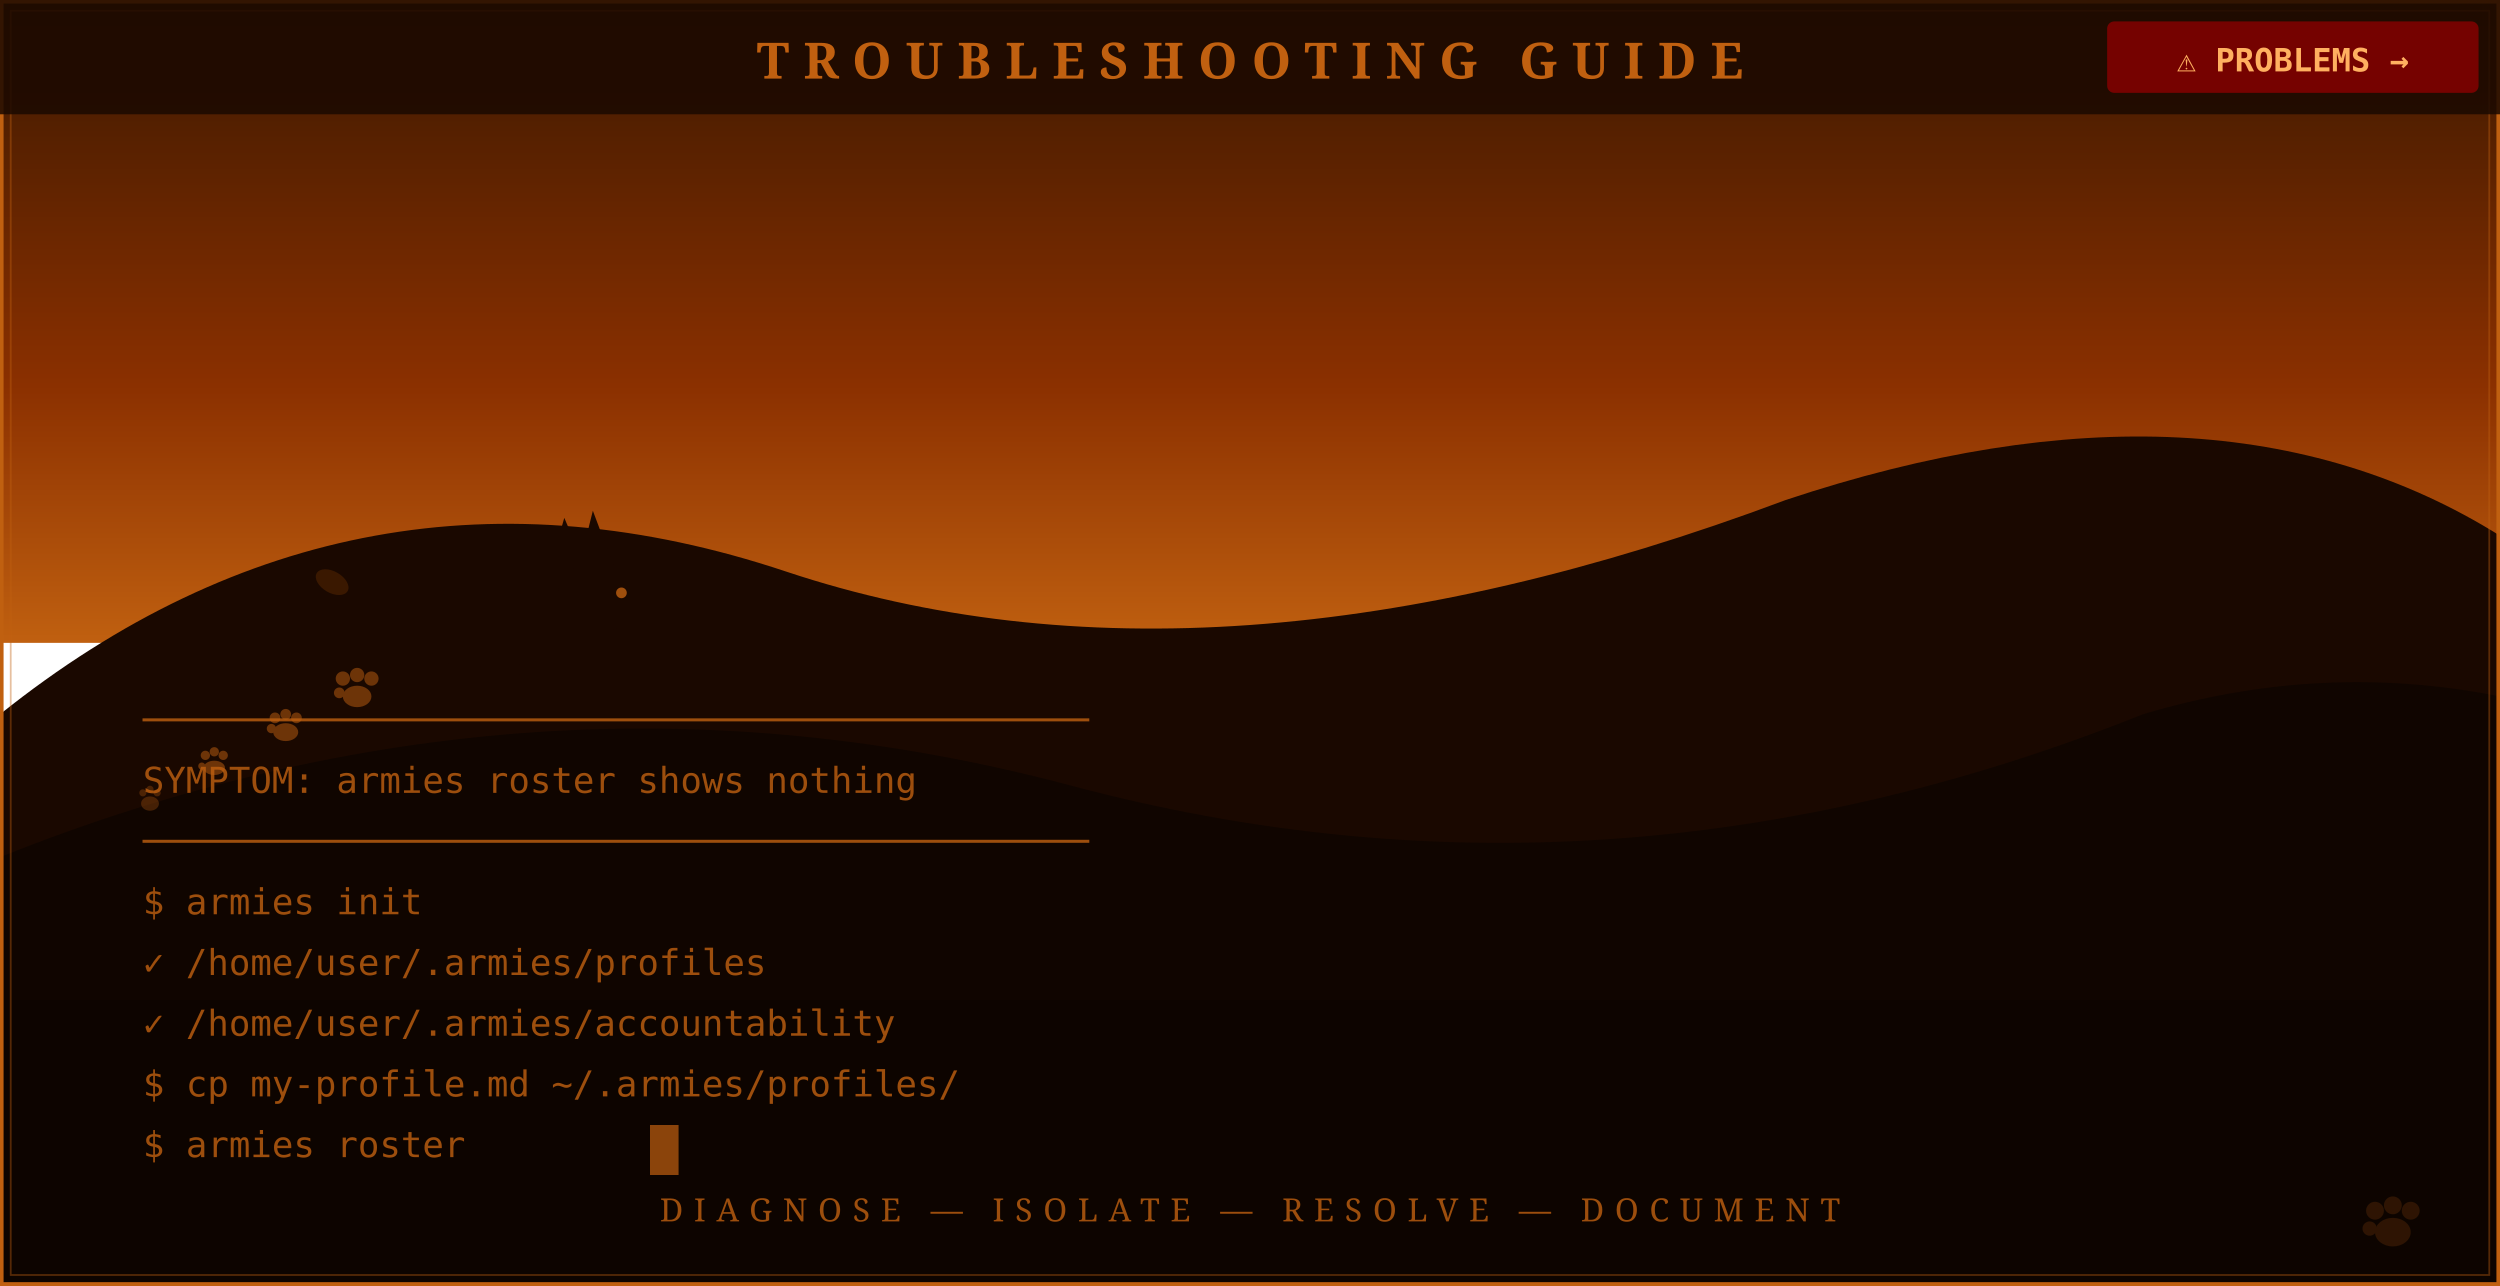
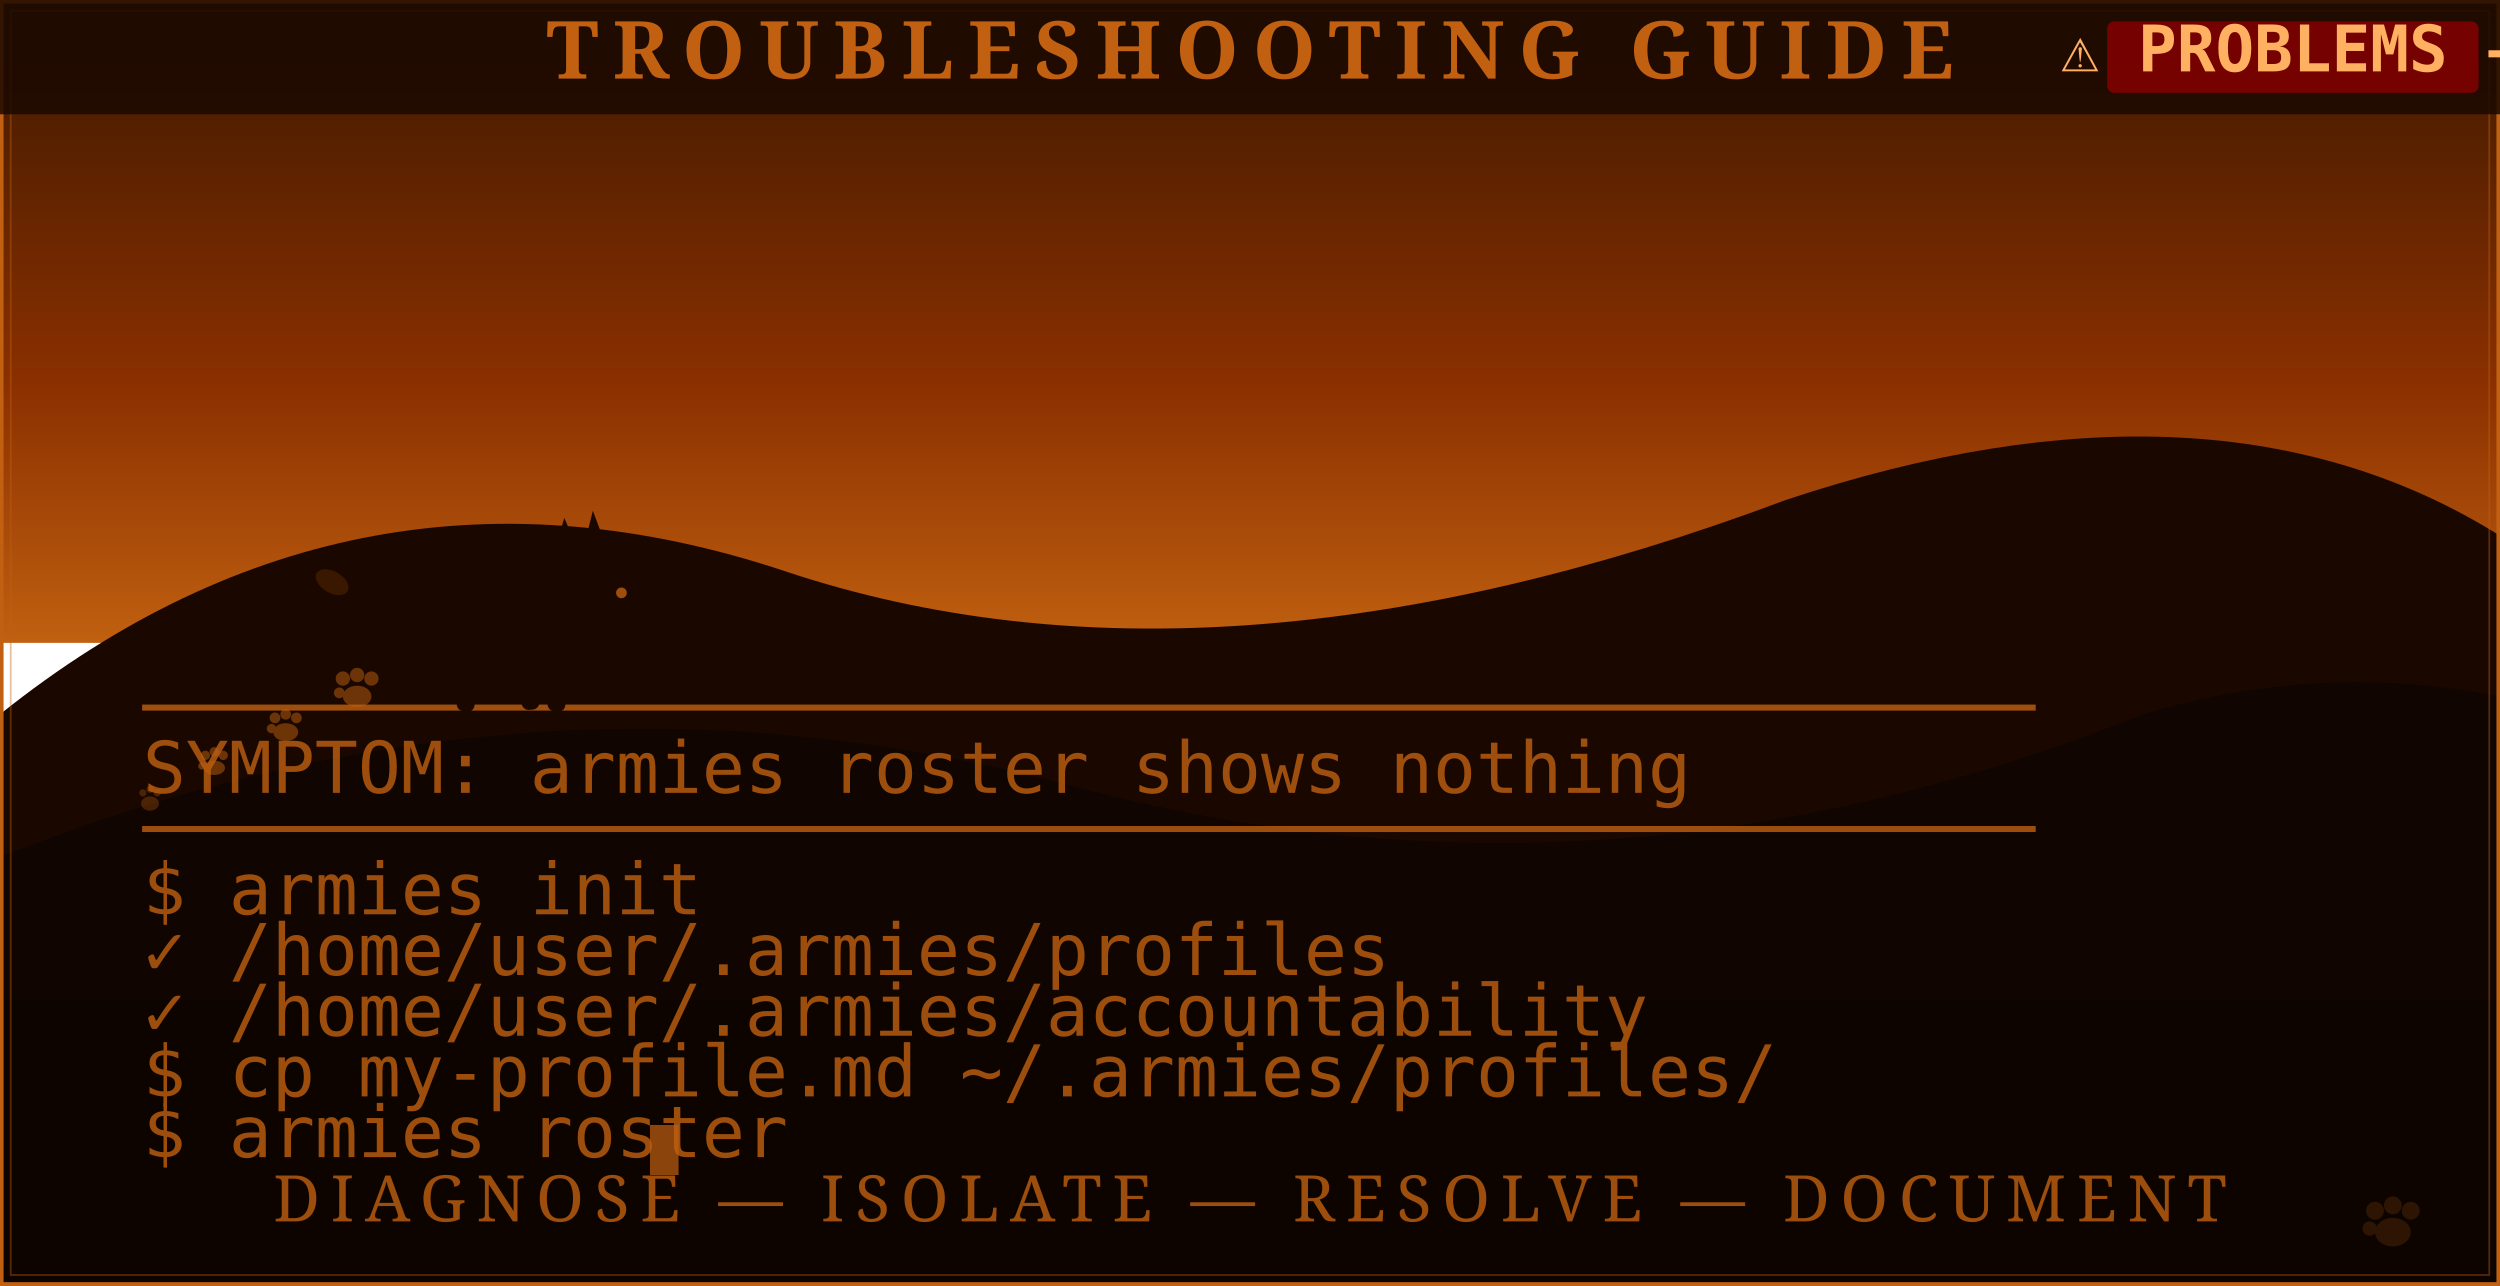
<svg xmlns="http://www.w3.org/2000/svg" viewBox="0 0 700 360" width="700" height="360">
  <defs>
    <linearGradient id="skyGrad" x1="0" y1="0" x2="0" y2="1">
      <stop offset="0%" stop-color="#3a1800" />
      <stop offset="60%" stop-color="#8b3000" />
      <stop offset="100%" stop-color="#c06010" />
    </linearGradient>
    <linearGradient id="sandGrad" x1="0" y1="0" x2="0" y2="1">
      <stop offset="0%" stop-color="#c06010" />
      <stop offset="100%" stop-color="#1a0800" />
    </linearGradient>
  </defs>
  <rect width="700" height="180" fill="url(#skyGrad)" />
  <path d="M 0,200 Q 100,120 220,160 Q 340,200 500,140 Q 620,100 700,150 L 700,360 L 0,360 Z" fill="#1a0800" />
  <path d="M 0,240 Q 150,180 300,220 Q 450,260 600,200 Q 650,185 700,195 L 700,360 L 0,360 Z" fill="#100500" />
  <rect x="0" y="280" width="700" height="80" fill="#0d0400" />
  <rect x="0" y="0" width="700" height="360" fill="none" stroke="#c06010" stroke-width="2" />
  <rect x="3" y="3" width="694" height="354" fill="none" stroke="#c06010" stroke-width="0.5" opacity="0.4" />
-   <g font-family="monospace" font-size="10" fill="#c06010" opacity="0.8">
+   <g font-family="monospace" font-size="20" fill="#c06010" opacity="0.8">
    <text x="40" y="205">────────────────────────────────────────────</text>
    <text x="40" y="222">SYMPTOM: armies roster shows nothing</text>
    <text x="40" y="239">────────────────────────────────────────────</text>
    <text x="40" y="256">$ armies init</text>
    <text x="40" y="273">✓ /home/user/.armies/profiles</text>
    <text x="40" y="290">✓ /home/user/.armies/accountability</text>
    <text x="40" y="307">$ cp my-profile.md ~/.armies/profiles/</text>
    <text x="40" y="324">$ armies roster</text>
  </g>
  <rect x="182" y="315" width="8" height="14" fill="#c06010" opacity="0.7" />
  <g transform="translate(140, 175)" fill="#1a0800">
    <ellipse cx="0" cy="0" rx="25" ry="12" transform="rotate(-10)" />
    <ellipse cx="28" cy="-8" rx="12" ry="10" transform="rotate(-5, 28, -8)" />
    <polygon points="32,-16 26,-32 22,-16" fill="#1a0800" />
    <polygon points="24,-16 18,-30 14,-16" fill="#1a0800" />
    <polygon points="40,-8 44,-6 38,-4" fill="#1a0800" />
    <circle cx="34" cy="-9" r="1.5" fill="#c06010" opacity="0.8" />
    <path d="M -25,-2 Q -45,5 -50,-8 Q -52,-16 -44,-15 Q -36,-14 -30,0" fill="#1a0800" />
    <ellipse cx="-47" cy="-12" rx="5" ry="3" fill="#3a1800" transform="rotate(30,-47,-12)" />
    <rect x="-10" y="10" width="5" height="14" rx="2" transform="rotate(10,-10,10)" />
    <rect x="5" y="10" width="5" height="14" rx="2" transform="rotate(-5,5,10)" />
    <rect x="15" y="10" width="5" height="14" rx="2" transform="rotate(8,15,10)" />
    <rect x="-20" y="8" width="5" height="12" rx="2" transform="rotate(-12,-20,8)" />
  </g>
  <g fill="#c06010" opacity="0.5">
    <g transform="translate(100, 195)">
      <ellipse cx="0" cy="0" rx="4" ry="3" />
      <circle cx="-4" cy="-5" r="2" />
      <circle cx="0" cy="-6" r="2" />
      <circle cx="4" cy="-5" r="2" />
      <circle cx="-5" cy="-1" r="1.5" />
    </g>
    <g transform="translate(80, 205)">
      <ellipse cx="0" cy="0" rx="3.5" ry="2.5" />
      <circle cx="-3" cy="-4" r="1.5" />
      <circle cx="0" cy="-5" r="1.5" />
      <circle cx="3" cy="-4" r="1.5" />
      <circle cx="-4" cy="-1" r="1.3" />
    </g>
    <g transform="translate(60, 215)">
      <ellipse cx="0" cy="0" rx="3" ry="2" />
      <circle cx="-2.5" cy="-3.5" r="1.3" />
      <circle cx="0" cy="-4.5" r="1.3" />
      <circle cx="2.5" cy="-3.5" r="1.3" />
      <circle cx="-3.5" cy="-0.5" r="1" />
    </g>
    <g transform="translate(42, 225)" opacity="0.6">
      <ellipse cx="0" cy="0" rx="2.5" ry="2" />
      <circle cx="-2" cy="-3" r="1" />
      <circle cx="0" cy="-4" r="1" />
      <circle cx="2" cy="-3" r="1" />
    </g>
  </g>
  <rect x="0" y="0" width="700" height="32" fill="#1a0800" opacity="0.85" />
-   <text x="350" y="22" font-family="serif" font-size="14" font-weight="bold" fill="#c06010" text-anchor="middle" letter-spacing="4">TROUBLESHOOTING GUIDE</text>
-   <text x="350" y="342" font-family="serif" font-size="9" fill="#c06010" text-anchor="middle" letter-spacing="3" opacity="0.8">DIAGNOSE — ISOLATE — RESOLVE — DOCUMENT</text>
+   <text x="350" y="22" font-family="serif" font-size="22.4" font-weight="bold" fill="#c06010" text-anchor="middle" letter-spacing="4">TROUBLESHOOTING GUIDE</text>
+   <text x="350" y="342" font-family="serif" font-size="18" fill="#c06010" text-anchor="middle" letter-spacing="3" opacity="0.8">DIAGNOSE — ISOLATE — RESOLVE — DOCUMENT</text>
  <rect x="590" y="6" width="104" height="20" fill="#8b0000" opacity="0.8" rx="2" />
-   <text x="642" y="20" font-family="monospace" font-size="9" font-weight="bold" fill="#ffb060" text-anchor="middle">⚠ PROBLEMS →</text>
+   <text x="642" y="20" font-family="monospace" font-size="18" font-weight="bold" fill="#ffb060" text-anchor="middle">⚠ PROBLEMS →</text>
  <g transform="translate(670, 345)" opacity="0.18" fill="#c06010">
    <ellipse cx="0" cy="0" rx="5" ry="4" />
    <circle cx="-5" cy="-6" r="2.5" />
    <circle cx="0" cy="-7.5" r="2.5" />
    <circle cx="5" cy="-6" r="2.5" />
    <circle cx="-6.5" cy="-1" r="2" />
  </g>
</svg>
